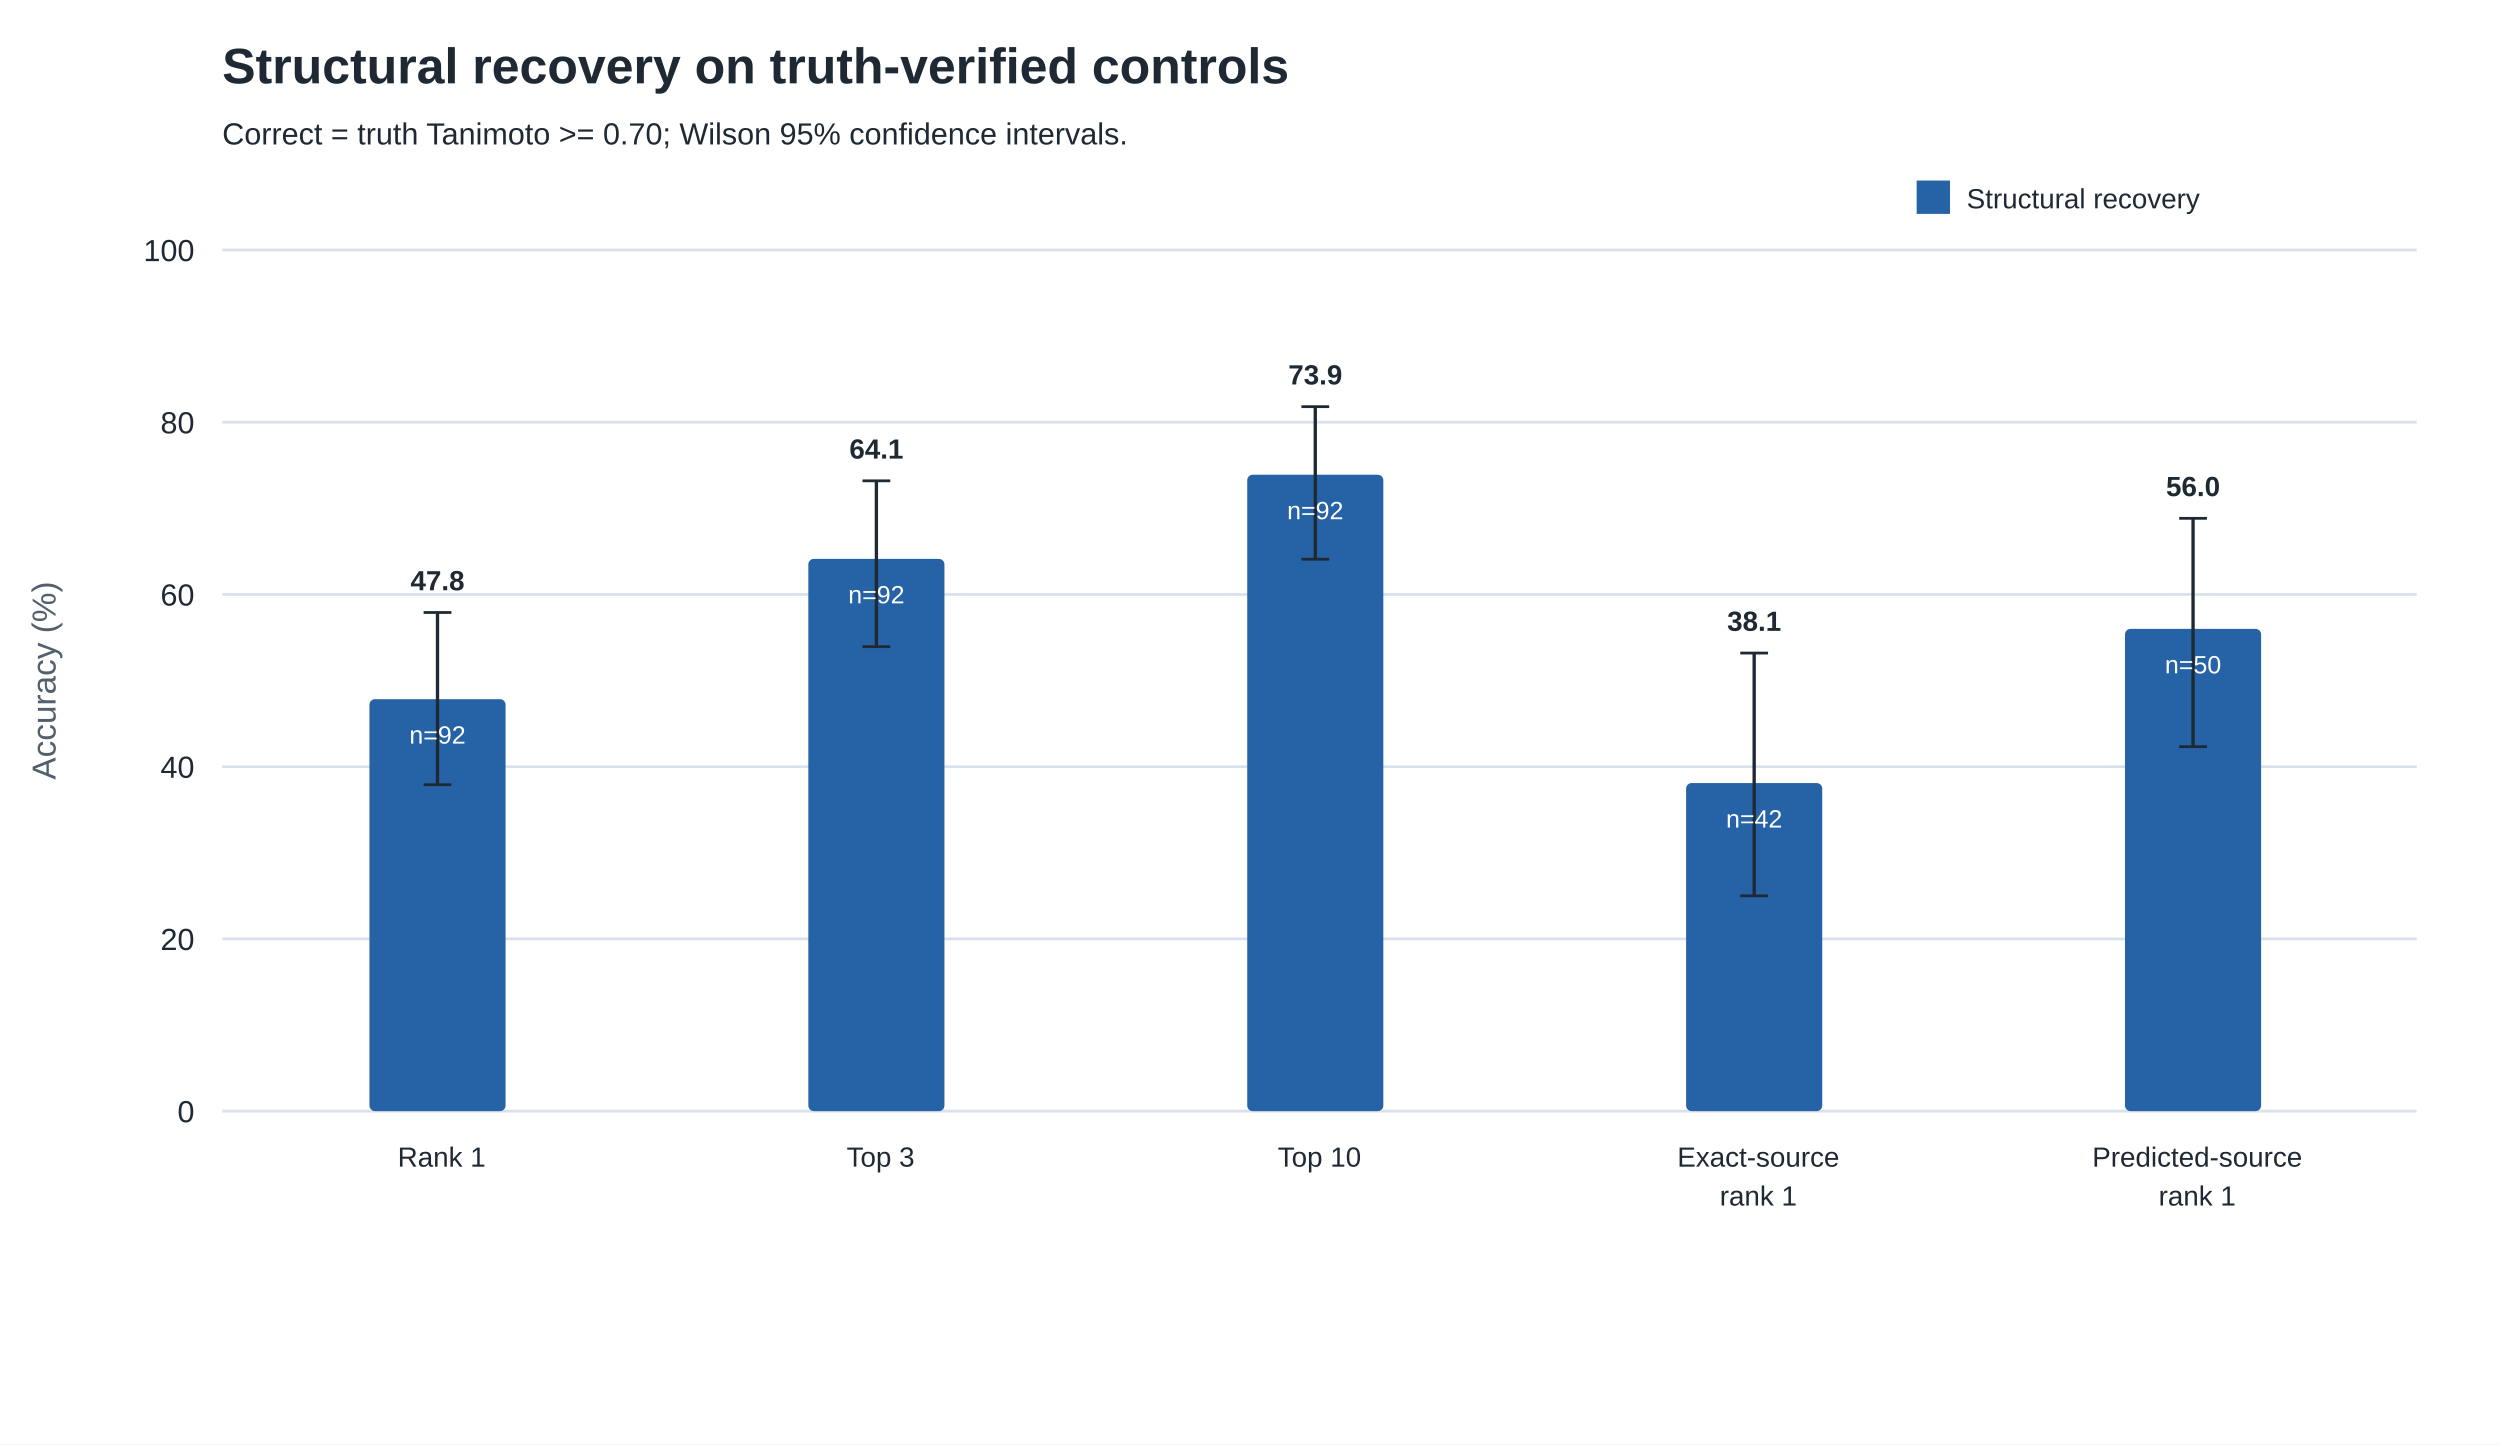
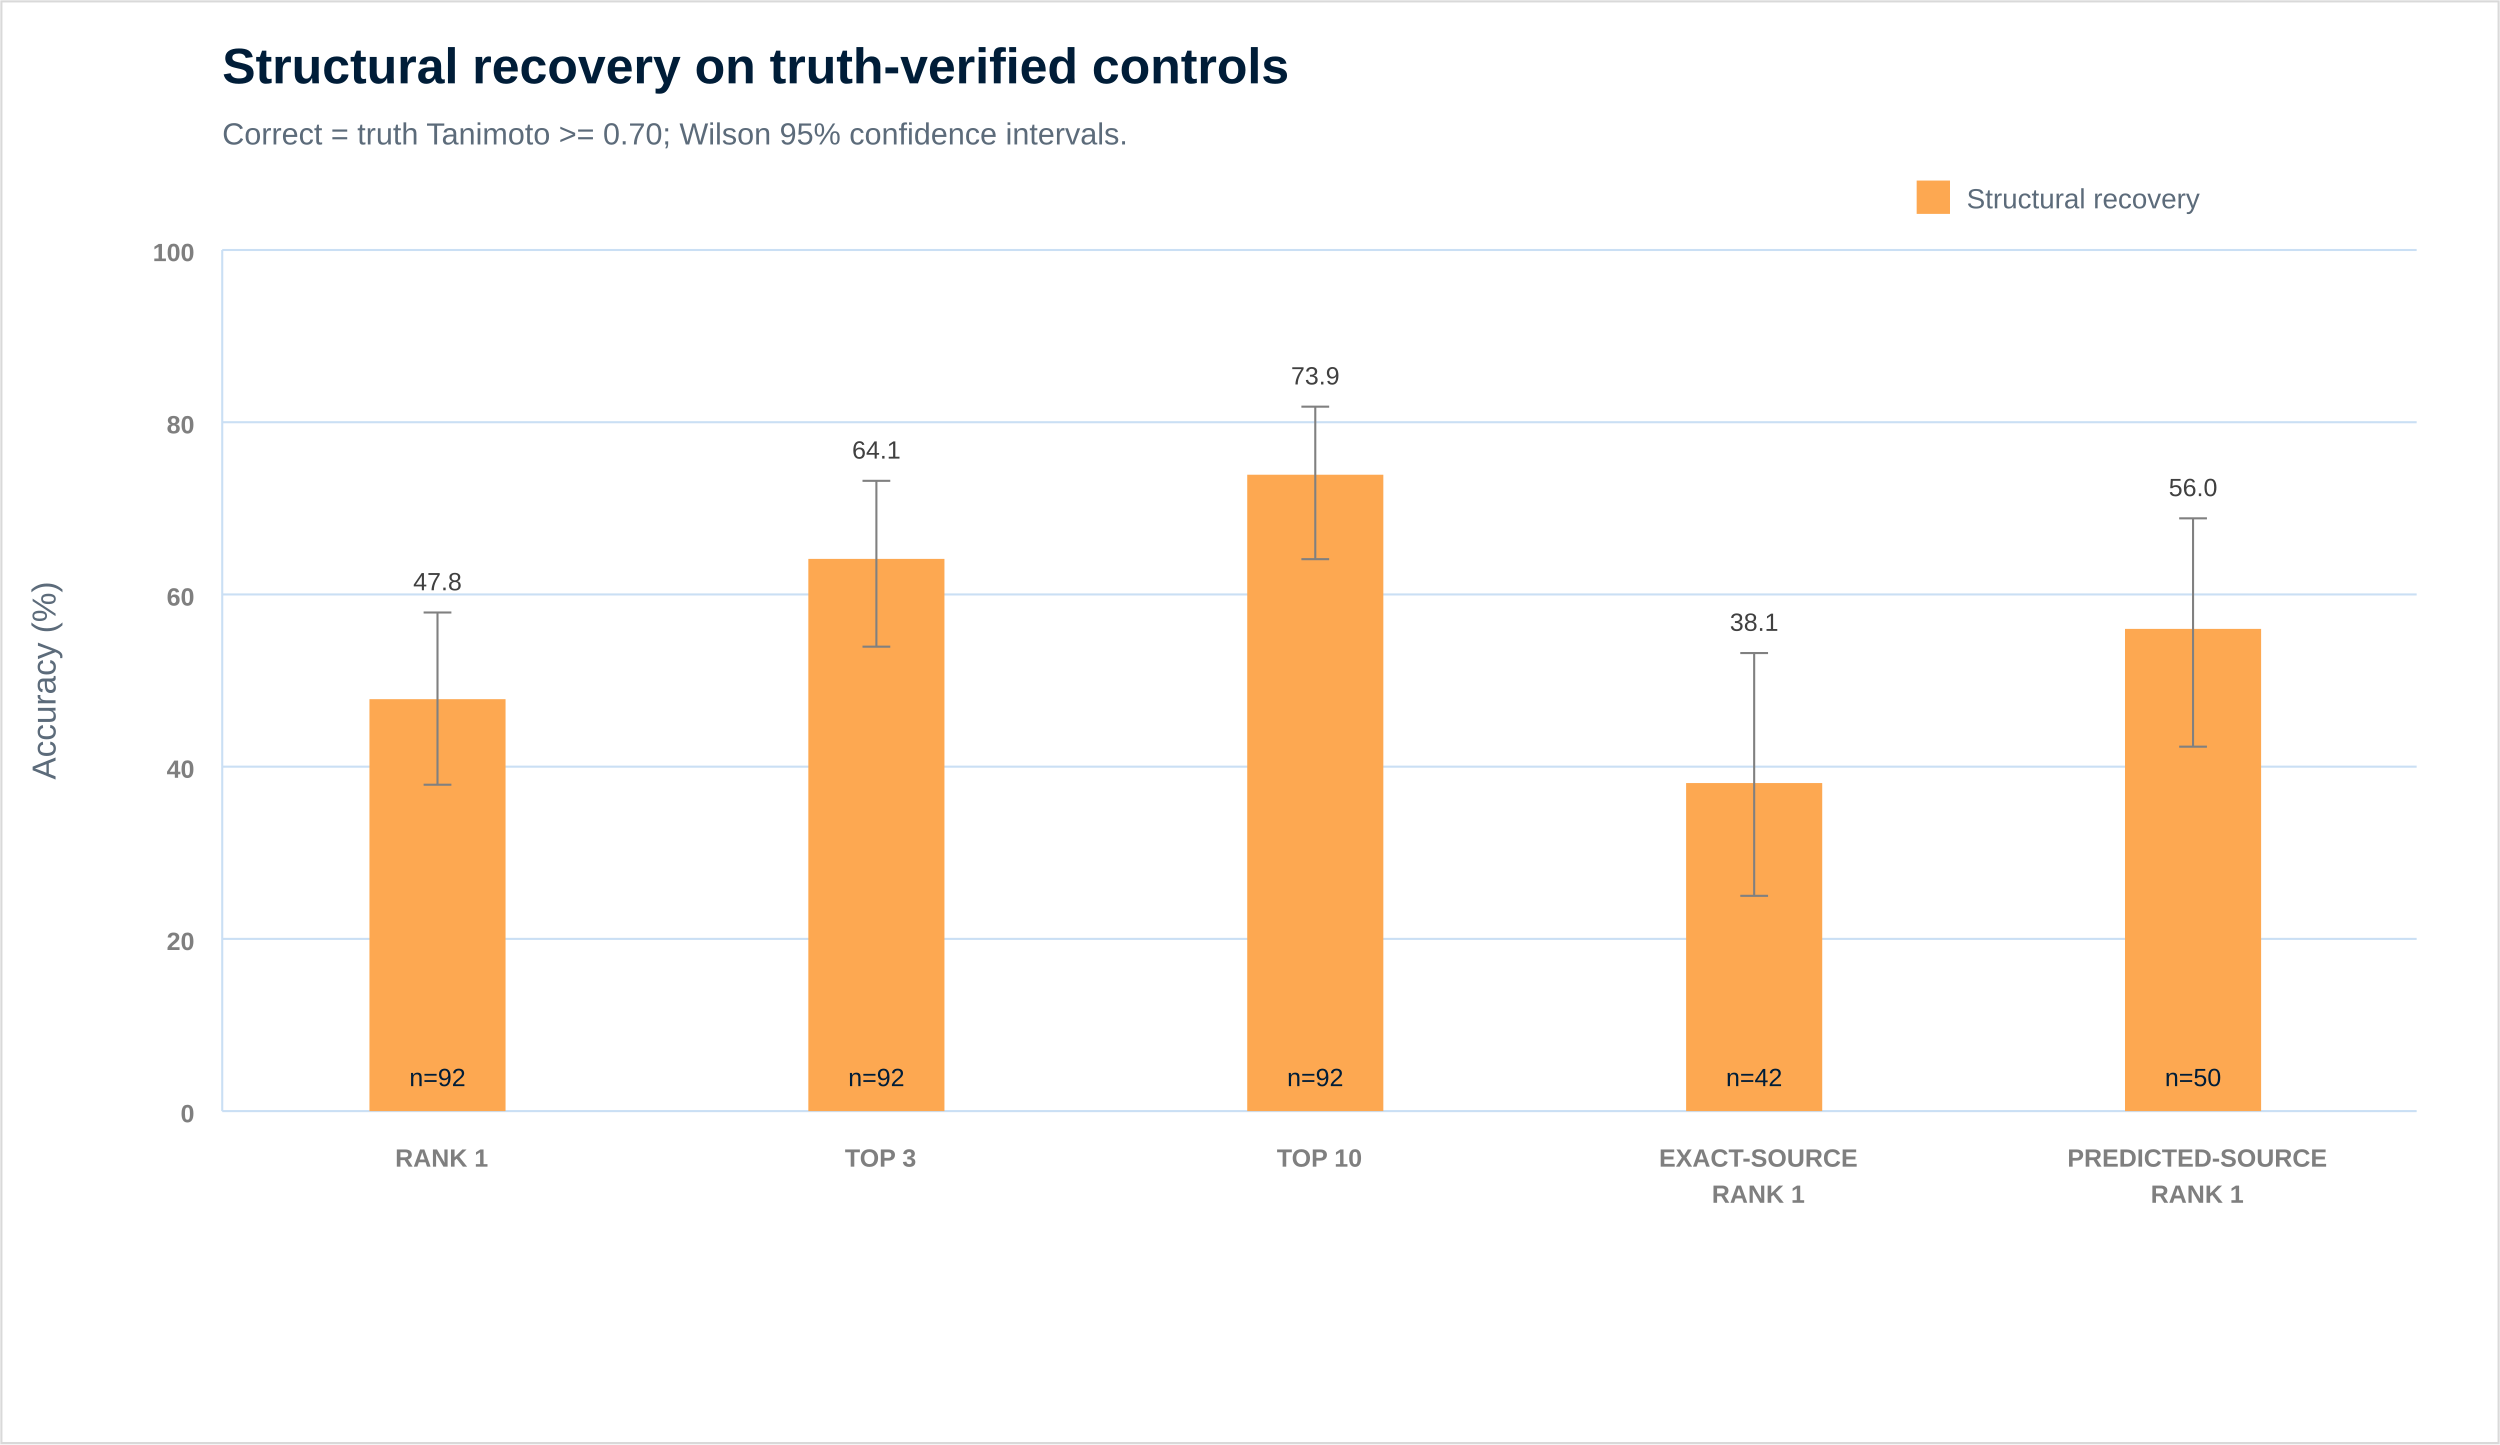
- <svg xmlns="http://www.w3.org/2000/svg" width="900" height="520" viewBox="0 0 900 520" font-family="Arial, Helvetica, sans-serif">
-   <rect width="900" height="520" fill="white" />
-   <text x="80.0" y="30.0" font-size="18" text-anchor="start" fill="#1f2933" font-weight="bold">Structural recovery on truth-verified controls</text>
-   <text x="80.0" y="52.0" font-size="11" text-anchor="start" fill="#1f2933">Correct = truth Tanimoto &gt;= 0.70; Wilson 95% confidence intervals.</text>
-   <line x1="80" y1="400.0" x2="870" y2="400.0" stroke="#d9e2ec" />
-   <text x="70.0" y="404.0" font-size="11" text-anchor="end" fill="#1f2933">0</text>
-   <line x1="80" y1="338.0" x2="870" y2="338.0" stroke="#d9e2ec" />
-   <text x="70.0" y="342.0" font-size="11" text-anchor="end" fill="#1f2933">20</text>
-   <line x1="80" y1="276.0" x2="870" y2="276.0" stroke="#d9e2ec" />
-   <text x="70.0" y="280.0" font-size="11" text-anchor="end" fill="#1f2933">40</text>
-   <line x1="80" y1="214.0" x2="870" y2="214.0" stroke="#d9e2ec" />
-   <text x="70.0" y="218.0" font-size="11" text-anchor="end" fill="#1f2933">60</text>
-   <line x1="80" y1="152.0" x2="870" y2="152.0" stroke="#d9e2ec" />
-   <text x="70.0" y="156.0" font-size="11" text-anchor="end" fill="#1f2933">80</text>
-   <line x1="80" y1="90.0" x2="870" y2="90.0" stroke="#d9e2ec" />
-   <text x="70.0" y="94.0" font-size="11" text-anchor="end" fill="#1f2933">100</text>
-   <text x="20" y="245.0" font-size="12" fill="#52606d" text-anchor="middle" transform="rotate(-90 20 245.0)">Accuracy (%)</text>
-   <rect x="133.0" y="251.7" width="49.0" height="148.3" fill="#2563a6" rx="2" />
-   <line x1="157.5" y1="220.5" x2="157.5" y2="282.5" stroke="#1f2933" stroke-width="1.2" />
-   <line x1="152.5" y1="220.5" x2="162.5" y2="220.5" stroke="#1f2933" />
-   <line x1="152.5" y1="282.5" x2="162.5" y2="282.5" stroke="#1f2933" />
-   <text x="157.5" y="212.5" font-size="10" text-anchor="middle" fill="#1f2933" font-weight="bold">47.8</text>
-   <text x="157.5" y="267.7" font-size="9" text-anchor="middle" fill="#ffffff">n=92</text>
-   <text x="159.0" y="420.0" font-size="10" text-anchor="middle" fill="#1f2933">Rank 1</text>
-   <rect x="291.0" y="201.2" width="49.0" height="198.8" fill="#2563a6" rx="2" />
-   <line x1="315.5" y1="173.1" x2="315.5" y2="232.8" stroke="#1f2933" stroke-width="1.2" />
-   <line x1="310.5" y1="173.1" x2="320.5" y2="173.1" stroke="#1f2933" />
-   <line x1="310.5" y1="232.8" x2="320.5" y2="232.8" stroke="#1f2933" />
-   <text x="315.5" y="165.1" font-size="10" text-anchor="middle" fill="#1f2933" font-weight="bold">64.1</text>
-   <text x="315.5" y="217.2" font-size="9" text-anchor="middle" fill="#ffffff">n=92</text>
-   <text x="317.0" y="420.0" font-size="10" text-anchor="middle" fill="#1f2933">Top 3</text>
-   <rect x="449.0" y="170.9" width="49.0" height="229.1" fill="#2563a6" rx="2" />
-   <line x1="473.5" y1="146.4" x2="473.5" y2="201.3" stroke="#1f2933" stroke-width="1.2" />
-   <line x1="468.5" y1="146.4" x2="478.5" y2="146.4" stroke="#1f2933" />
-   <line x1="468.5" y1="201.3" x2="478.5" y2="201.3" stroke="#1f2933" />
-   <text x="473.5" y="138.4" font-size="10" text-anchor="middle" fill="#1f2933" font-weight="bold">73.9</text>
-   <text x="473.5" y="186.9" font-size="9" text-anchor="middle" fill="#ffffff">n=92</text>
-   <text x="475.0" y="420.0" font-size="10" text-anchor="middle" fill="#1f2933">Top 10</text>
-   <rect x="607.0" y="281.9" width="49.0" height="118.1" fill="#2563a6" rx="2" />
-   <line x1="631.5" y1="235.1" x2="631.5" y2="322.5" stroke="#1f2933" stroke-width="1.2" />
-   <line x1="626.5" y1="235.1" x2="636.5" y2="235.1" stroke="#1f2933" />
-   <line x1="626.5" y1="322.5" x2="636.5" y2="322.5" stroke="#1f2933" />
-   <text x="631.5" y="227.1" font-size="10" text-anchor="middle" fill="#1f2933" font-weight="bold">38.1</text>
-   <text x="631.5" y="297.9" font-size="9" text-anchor="middle" fill="#ffffff">n=42</text>
-   <text x="633.0" y="420.0" font-size="10" text-anchor="middle" fill="#1f2933">Exact-source</text>
-   <text x="633.0" y="434.0" font-size="10" text-anchor="middle" fill="#1f2933">rank 1</text>
-   <rect x="765.0" y="226.4" width="49.0" height="173.6" fill="#2563a6" rx="2" />
-   <line x1="789.5" y1="186.6" x2="789.5" y2="268.8" stroke="#1f2933" stroke-width="1.2" />
-   <line x1="784.5" y1="186.6" x2="794.5" y2="186.6" stroke="#1f2933" />
-   <line x1="784.5" y1="268.8" x2="794.5" y2="268.8" stroke="#1f2933" />
-   <text x="789.5" y="178.6" font-size="10" text-anchor="middle" fill="#1f2933" font-weight="bold">56.0</text>
-   <text x="789.5" y="242.4" font-size="9" text-anchor="middle" fill="#ffffff">n=50</text>
-   <text x="791.0" y="420.0" font-size="10" text-anchor="middle" fill="#1f2933">Predicted-source</text>
-   <text x="791.0" y="434.0" font-size="10" text-anchor="middle" fill="#1f2933">rank 1</text>
-   <rect x="690.0" y="65" width="12" height="12" fill="#2563a6" />
-   <text x="708.0" y="75.0" font-size="10" text-anchor="start" fill="#1f2933">Structural recovery</text>
+ <svg xmlns="http://www.w3.org/2000/svg" width="900" height="520" viewBox="0 0 900 520" font-family="Montserrat, Avenir Next, Segoe UI, Arial, sans-serif">
+   <rect width="900" height="520" fill="#FFFFFF" />
+   <rect x="0.5" y="0.5" width="899" height="519" fill="none" stroke="#D9D9D9" stroke-width="0.75" />
+   <text x="80.0" y="30.0" font-size="18" text-anchor="start" fill="#001D38" font-weight="bold">Structural recovery on truth-verified controls</text>
+   <text x="80.0" y="52.0" font-size="11" text-anchor="start" fill="#5C6B7A">Correct = truth Tanimoto &gt;= 0.70; Wilson 95% confidence intervals.</text>
+   <line x1="80.0" y1="400.0" x2="870.0" y2="400.0" stroke="#CADFF4" stroke-width="0.75" />
+   <text x="70.0" y="404.0" font-size="9" text-anchor="end" fill="#7F7F7F" font-weight="bold">0</text>
+   <line x1="80.0" y1="338.0" x2="870.0" y2="338.0" stroke="#CADFF4" stroke-width="0.75" />
+   <text x="70.0" y="342.0" font-size="9" text-anchor="end" fill="#7F7F7F" font-weight="bold">20</text>
+   <line x1="80.0" y1="276.0" x2="870.0" y2="276.0" stroke="#CADFF4" stroke-width="0.75" />
+   <text x="70.0" y="280.0" font-size="9" text-anchor="end" fill="#7F7F7F" font-weight="bold">40</text>
+   <line x1="80.0" y1="214.0" x2="870.0" y2="214.0" stroke="#CADFF4" stroke-width="0.75" />
+   <text x="70.0" y="218.0" font-size="9" text-anchor="end" fill="#7F7F7F" font-weight="bold">60</text>
+   <line x1="80.0" y1="152.0" x2="870.0" y2="152.0" stroke="#CADFF4" stroke-width="0.75" />
+   <text x="70.0" y="156.0" font-size="9" text-anchor="end" fill="#7F7F7F" font-weight="bold">80</text>
+   <line x1="80.0" y1="90.0" x2="870.0" y2="90.0" stroke="#CADFF4" stroke-width="0.75" />
+   <text x="70.0" y="94.0" font-size="9" text-anchor="end" fill="#7F7F7F" font-weight="bold">100</text>
+   <line x1="80.0" y1="90.0" x2="80.0" y2="400.0" stroke="#CADFF4" stroke-width="0.75" />
+   <text x="20" y="245.0" font-size="12" fill="#5C6B7A" text-anchor="middle" transform="rotate(-90 20 245.0)">Accuracy (%)</text>
+   <rect x="133.0" y="251.7" width="49.0" height="148.3" fill="#FDA851" />
+   <line x1="157.5" y1="220.5" x2="157.5" y2="282.5" stroke="#808080" stroke-width="0.75" />
+   <line x1="152.5" y1="220.5" x2="162.5" y2="220.5" stroke="#808080" stroke-width="0.75" />
+   <line x1="152.5" y1="282.5" x2="162.5" y2="282.5" stroke="#808080" stroke-width="0.75" />
+   <text x="157.5" y="212.5" font-size="9" text-anchor="middle" fill="#404040">47.8</text>
+   <text x="157.5" y="391.0" font-size="9" text-anchor="middle" fill="#001D38">n=92</text>
+   <text x="159.0" y="420.0" font-size="9" text-anchor="middle" fill="#7F7F7F" font-weight="bold">RANK 1</text>
+   <rect x="291.0" y="201.2" width="49.0" height="198.8" fill="#FDA851" />
+   <line x1="315.5" y1="173.1" x2="315.5" y2="232.8" stroke="#808080" stroke-width="0.75" />
+   <line x1="310.5" y1="173.1" x2="320.5" y2="173.1" stroke="#808080" stroke-width="0.75" />
+   <line x1="310.5" y1="232.8" x2="320.5" y2="232.8" stroke="#808080" stroke-width="0.75" />
+   <text x="315.5" y="165.1" font-size="9" text-anchor="middle" fill="#404040">64.1</text>
+   <text x="315.5" y="391.0" font-size="9" text-anchor="middle" fill="#001D38">n=92</text>
+   <text x="317.0" y="420.0" font-size="9" text-anchor="middle" fill="#7F7F7F" font-weight="bold">TOP 3</text>
+   <rect x="449.0" y="170.9" width="49.0" height="229.1" fill="#FDA851" />
+   <line x1="473.5" y1="146.4" x2="473.5" y2="201.3" stroke="#808080" stroke-width="0.75" />
+   <line x1="468.5" y1="146.4" x2="478.5" y2="146.4" stroke="#808080" stroke-width="0.75" />
+   <line x1="468.5" y1="201.3" x2="478.5" y2="201.3" stroke="#808080" stroke-width="0.75" />
+   <text x="473.5" y="138.4" font-size="9" text-anchor="middle" fill="#404040">73.9</text>
+   <text x="473.5" y="391.0" font-size="9" text-anchor="middle" fill="#001D38">n=92</text>
+   <text x="475.0" y="420.0" font-size="9" text-anchor="middle" fill="#7F7F7F" font-weight="bold">TOP 10</text>
+   <rect x="607.0" y="281.9" width="49.0" height="118.1" fill="#FDA851" />
+   <line x1="631.5" y1="235.1" x2="631.5" y2="322.5" stroke="#808080" stroke-width="0.75" />
+   <line x1="626.5" y1="235.1" x2="636.5" y2="235.1" stroke="#808080" stroke-width="0.75" />
+   <line x1="626.5" y1="322.5" x2="636.5" y2="322.5" stroke="#808080" stroke-width="0.75" />
+   <text x="631.5" y="227.1" font-size="9" text-anchor="middle" fill="#404040">38.1</text>
+   <text x="631.5" y="391.0" font-size="9" text-anchor="middle" fill="#001D38">n=42</text>
+   <text x="633.0" y="420.0" font-size="9" text-anchor="middle" fill="#7F7F7F" font-weight="bold">EXACT-SOURCE</text>
+   <text x="633.0" y="433.0" font-size="9" text-anchor="middle" fill="#7F7F7F" font-weight="bold">RANK 1</text>
+   <rect x="765.0" y="226.4" width="49.0" height="173.6" fill="#FDA851" />
+   <line x1="789.5" y1="186.6" x2="789.5" y2="268.8" stroke="#808080" stroke-width="0.75" />
+   <line x1="784.5" y1="186.6" x2="794.5" y2="186.6" stroke="#808080" stroke-width="0.75" />
+   <line x1="784.5" y1="268.8" x2="794.5" y2="268.8" stroke="#808080" stroke-width="0.75" />
+   <text x="789.5" y="178.6" font-size="9" text-anchor="middle" fill="#404040">56.0</text>
+   <text x="789.5" y="391.0" font-size="9" text-anchor="middle" fill="#001D38">n=50</text>
+   <text x="791.0" y="420.0" font-size="9" text-anchor="middle" fill="#7F7F7F" font-weight="bold">PREDICTED-SOURCE</text>
+   <text x="791.0" y="433.0" font-size="9" text-anchor="middle" fill="#7F7F7F" font-weight="bold">RANK 1</text>
+   <rect x="690.0" y="65" width="12" height="12" fill="#FDA851" />
+   <text x="708.0" y="75.0" font-size="10" text-anchor="start" fill="#5C6B7A">Structural recovery</text>
</svg>
